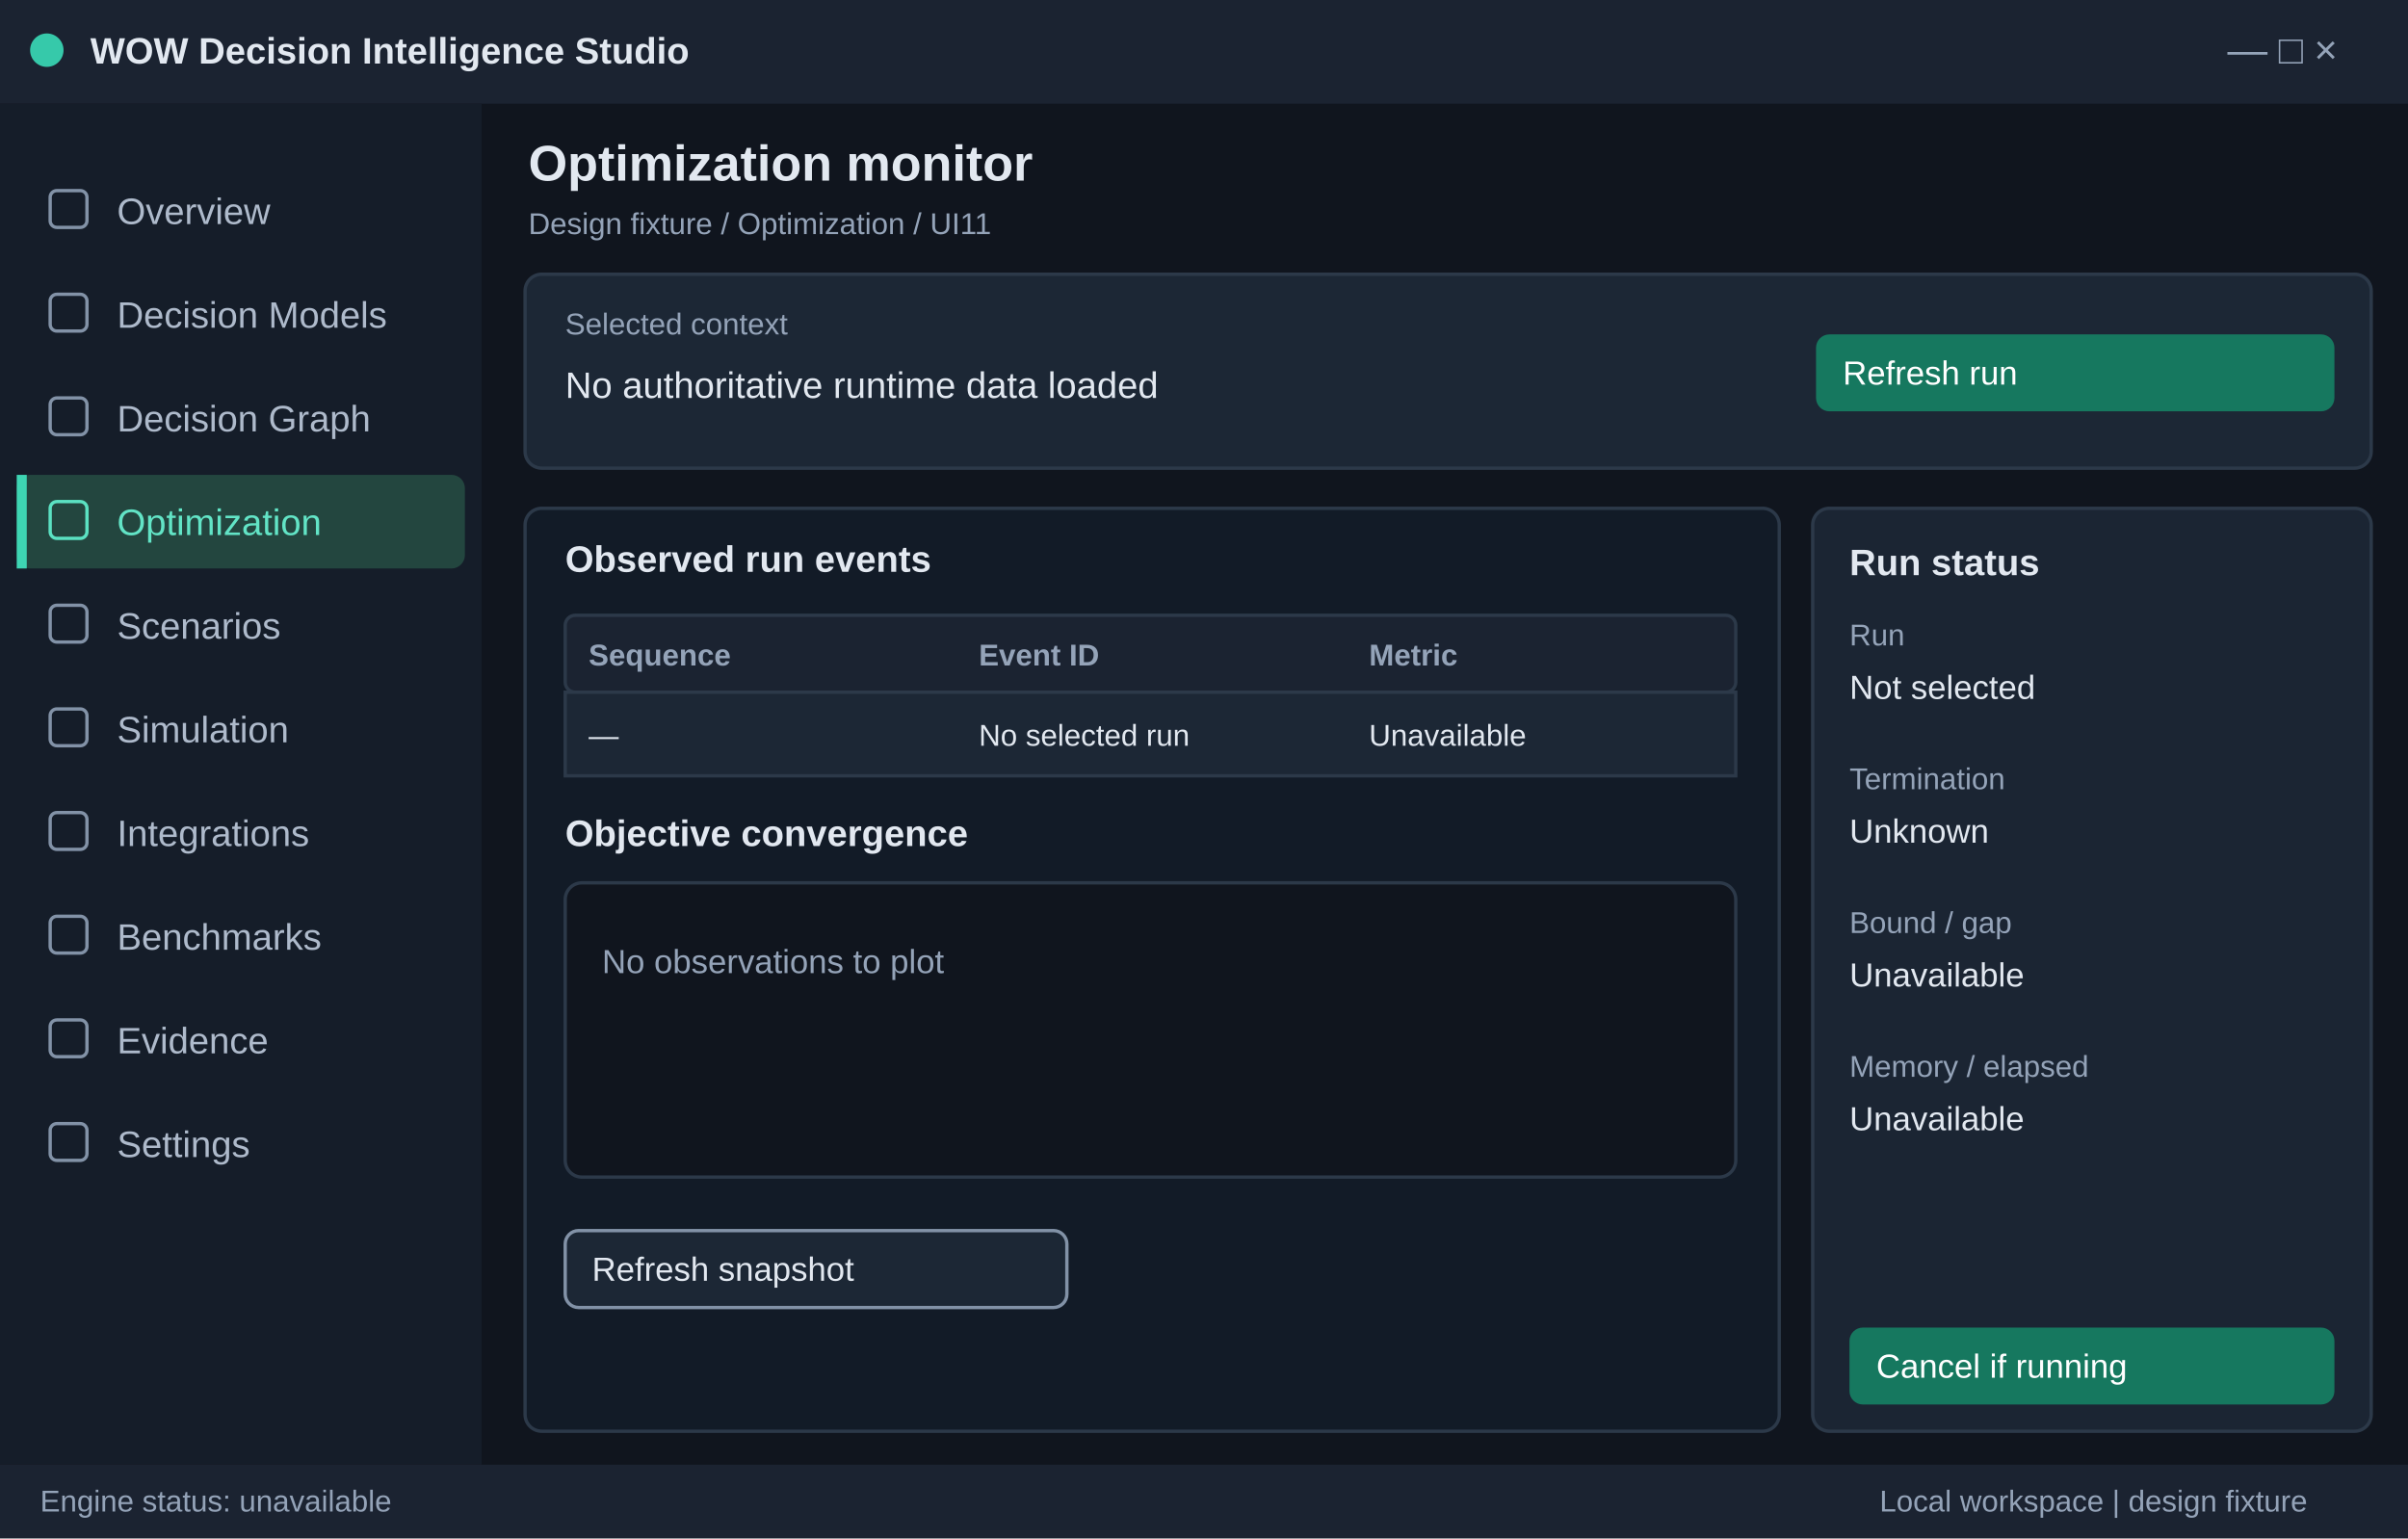
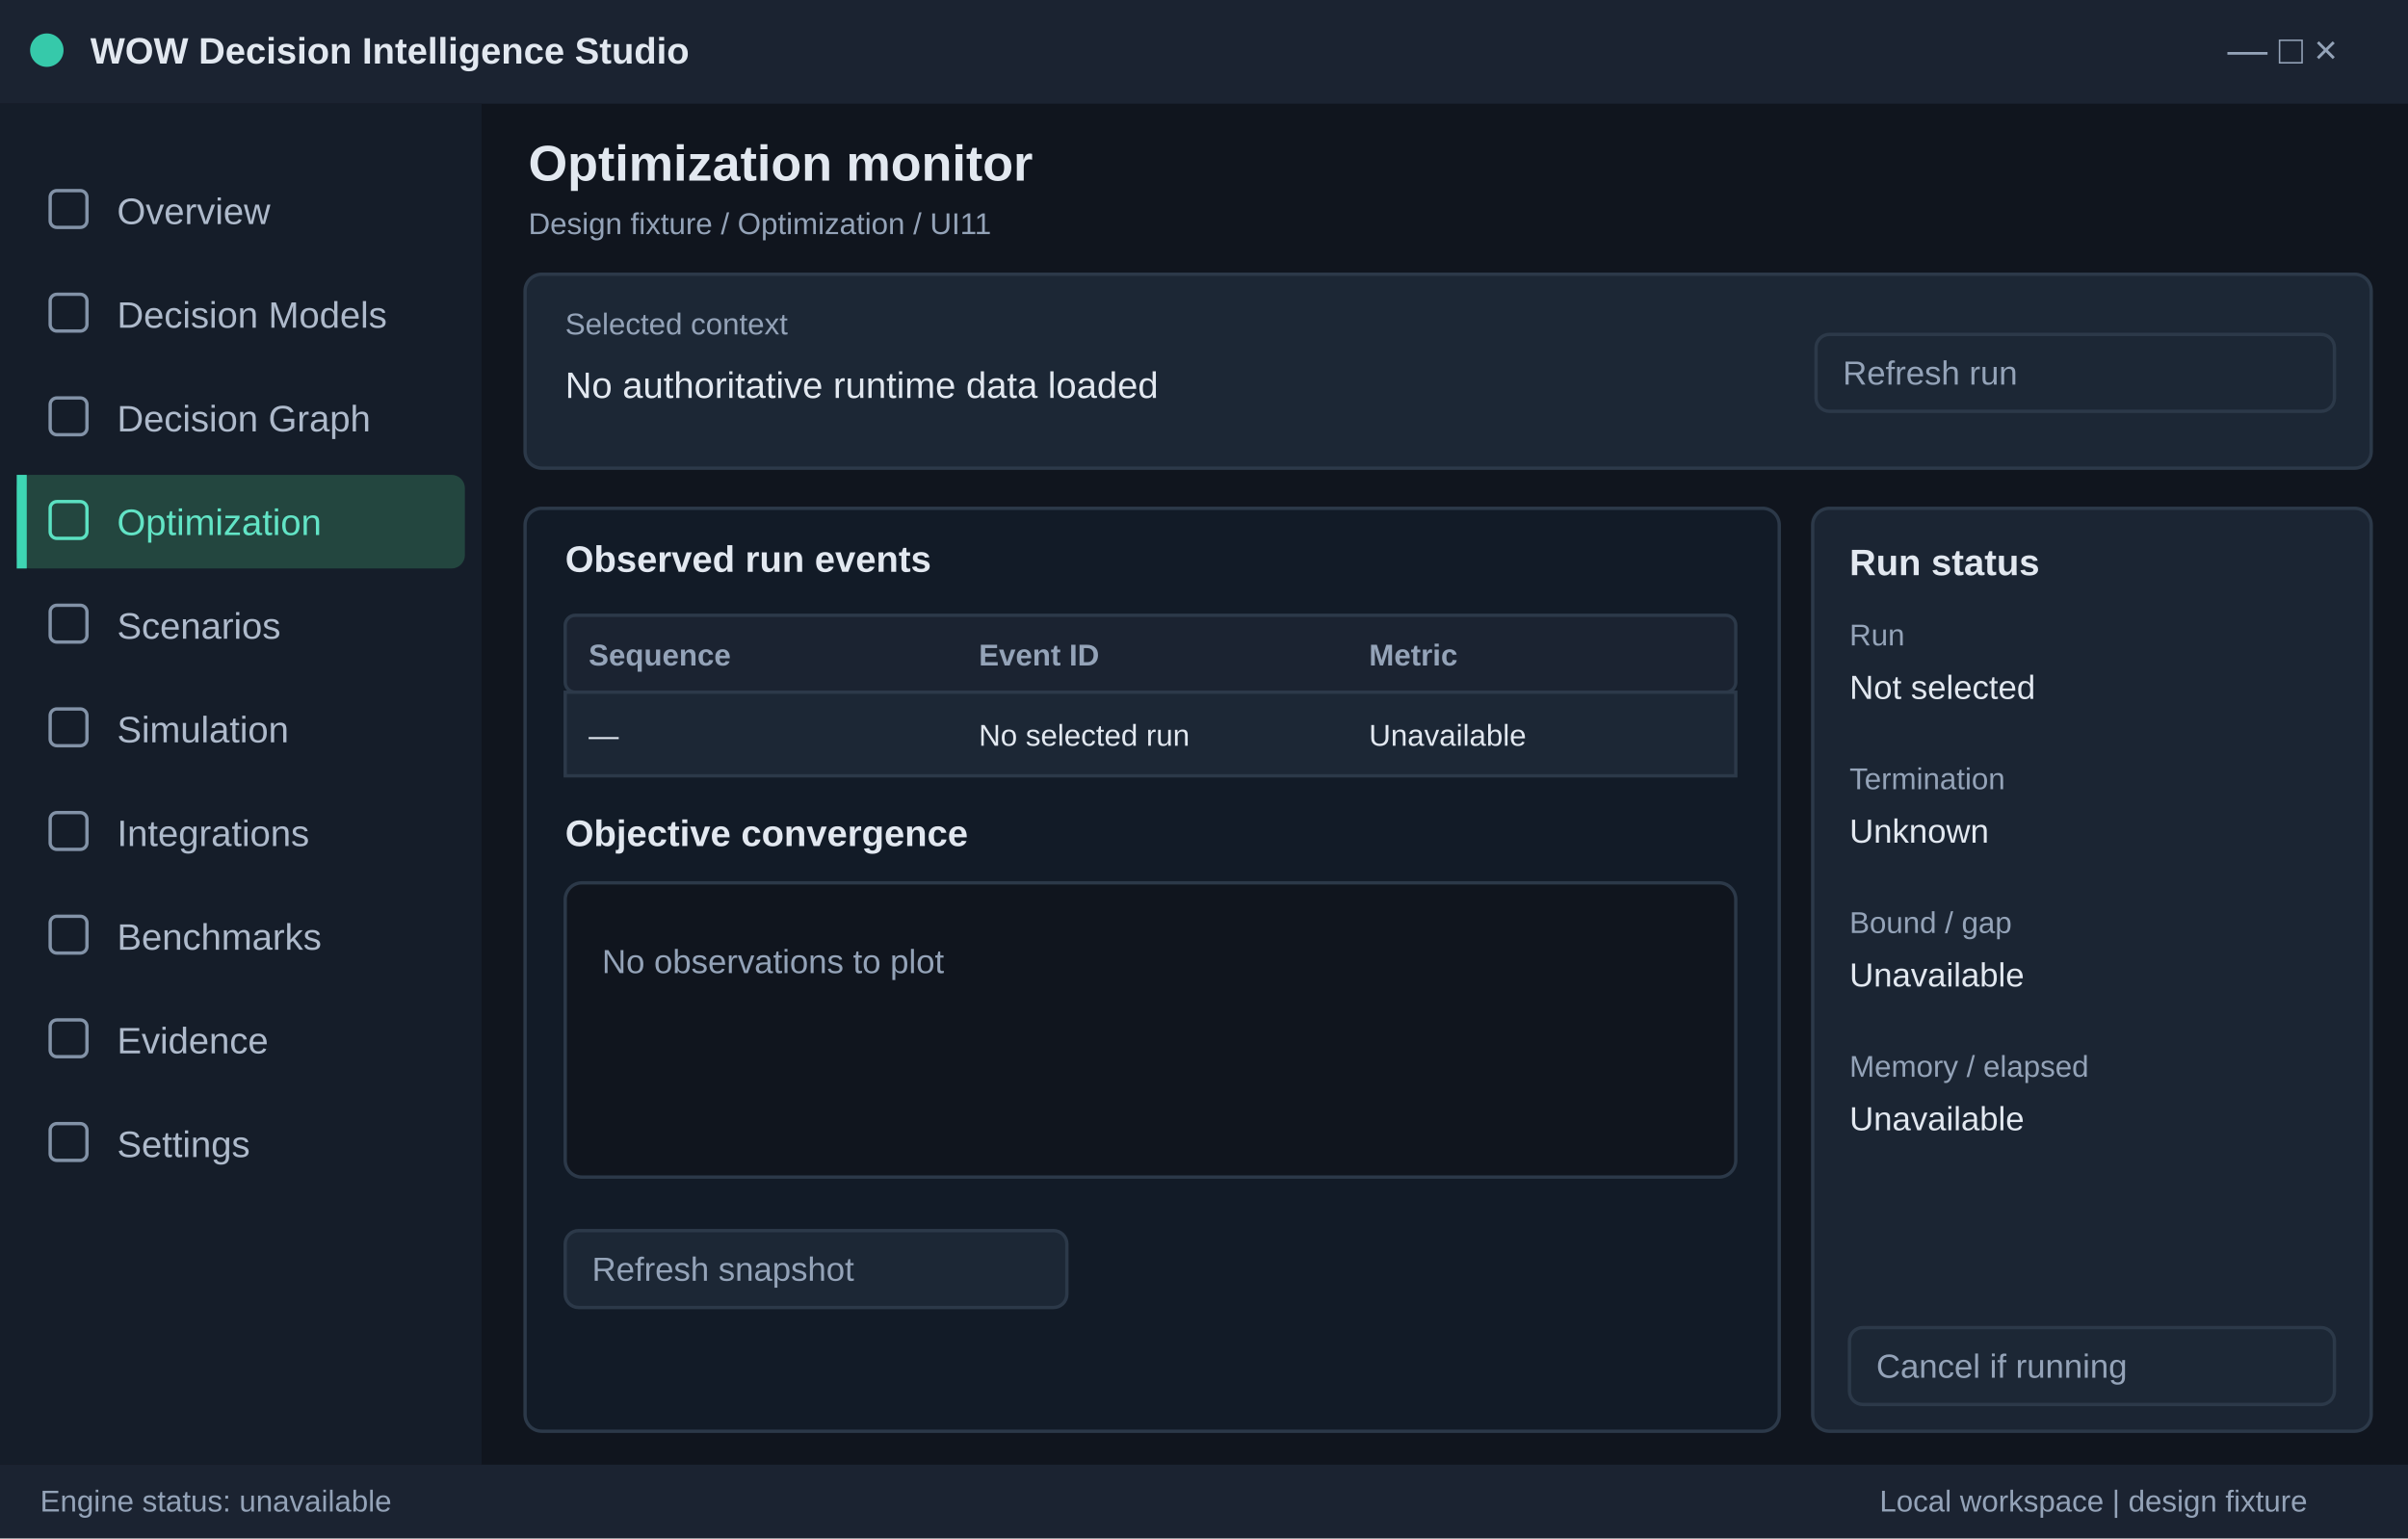
<svg xmlns="http://www.w3.org/2000/svg" viewBox="0 0 720 460" width="720" height="460" font-family="Segoe UI, Arial, sans-serif">
  <rect width="720" height="460" fill="#10151e" />
  <rect x="0" y="0" width="720" height="31" rx="0" fill="#1b2331" />
  <circle cx="14" cy="15" r="5" fill="#36c9aa" />
  <text x="27" y="19" font-size="11" fill="#e2e8f0" font-weight="700" text-anchor="start">WOW Decision Intelligence Studio</text>
  <text x="666" y="19" font-size="12" fill="#94a3b8" font-weight="400" text-anchor="start">— □ ×</text>
  <rect x="0" y="31" width="144" height="407" rx="0" fill="#151d29" />
  <rect x="15" y="57" width="11" height="11" rx="2" fill="none" stroke="#8292a7" />
  <text x="35" y="67" font-size="11" fill="#aebacb" font-weight="400" text-anchor="start">Overview</text>
  <rect x="15" y="88" width="11" height="11" rx="2" fill="none" stroke="#8292a7" />
  <text x="35" y="98" font-size="11" fill="#aebacb" font-weight="400" text-anchor="start">Decision Models</text>
  <rect x="15" y="119" width="11" height="11" rx="2" fill="none" stroke="#8292a7" />
  <text x="35" y="129" font-size="11" fill="#aebacb" font-weight="400" text-anchor="start">Decision Graph</text>
  <rect x="5" y="142" width="134" height="28" rx="4" fill="#23463f" stroke="none" />
  <rect x="5" y="142" width="3" height="28" rx="0" fill="#3ed5b3" stroke="none" />
  <rect x="15" y="150" width="11" height="11" rx="2" fill="none" stroke="#5be1c2" />
  <text x="35" y="160" font-size="11" fill="#62e4c6" font-weight="400" text-anchor="start">Optimization</text>
  <rect x="15" y="181" width="11" height="11" rx="2" fill="none" stroke="#8292a7" />
  <text x="35" y="191" font-size="11" fill="#aebacb" font-weight="400" text-anchor="start">Scenarios</text>
  <rect x="15" y="212" width="11" height="11" rx="2" fill="none" stroke="#8292a7" />
  <text x="35" y="222" font-size="11" fill="#aebacb" font-weight="400" text-anchor="start">Simulation</text>
  <rect x="15" y="243" width="11" height="11" rx="2" fill="none" stroke="#8292a7" />
  <text x="35" y="253" font-size="11" fill="#aebacb" font-weight="400" text-anchor="start">Integrations</text>
  <rect x="15" y="274" width="11" height="11" rx="2" fill="none" stroke="#8292a7" />
  <text x="35" y="284" font-size="11" fill="#aebacb" font-weight="400" text-anchor="start">Benchmarks</text>
  <rect x="15" y="305" width="11" height="11" rx="2" fill="none" stroke="#8292a7" />
  <text x="35" y="315" font-size="11" fill="#aebacb" font-weight="400" text-anchor="start">Evidence</text>
  <rect x="15" y="336" width="11" height="11" rx="2" fill="none" stroke="#8292a7" />
  <text x="35" y="346" font-size="11" fill="#aebacb" font-weight="400" text-anchor="start">Settings</text>
  <text x="158" y="54" font-size="15" fill="#e2e8f0" font-weight="700">Optimization monitor</text>
  <text x="158" y="70" font-size="9" fill="#94a3b8" font-weight="400">Design fixture / Optimization / UI11</text>
  <rect x="157" y="82" width="552" height="58" rx="5" fill="#1c2735" stroke="#2c3949" />
  <text x="169" y="100" font-size="9" fill="#94a3b8" font-weight="400">Selected context</text>
  <text x="169" y="119" font-size="11" fill="#e2e8f0" font-weight="400">No authoritative runtime data loaded</text>
-   <rect x="543" y="100" width="155" height="23" rx="4" fill="#16785f" stroke="none" />
-   <text x="551" y="115" font-size="10" fill="#fff" font-weight="400">Refresh run</text>
+   <g data-control="Refresh run" data-enabled="false">
+     <rect x="543" y="100" width="155" height="23" rx="4" fill="#1c2735" stroke="#2c3949" />
+     <text x="551" y="115" font-size="10" fill="#94a3b8" font-weight="400">Refresh run</text>
+   </g>
  <rect x="157" y="152" width="375" height="276" rx="5" fill="#121b27" stroke="#2c3949" />
  <text x="169" y="171" font-size="11" fill="#e2e8f0" font-weight="700">Observed run events</text>
  <rect x="169" y="184" width="350" height="23" rx="3" fill="#1b2331" stroke="#2c3949" />
  <text x="176" y="199" font-size="9" fill="#94a3b8" font-weight="700">Sequence</text>
  <text x="292.667" y="199" font-size="9" fill="#94a3b8" font-weight="700">Event ID</text>
  <text x="409.333" y="199" font-size="9" fill="#94a3b8" font-weight="700">Metric</text>
  <rect x="169" y="207" width="350" height="25" rx="0" fill="#1c2735" stroke="#2c3949" />
  <text x="176" y="223" font-size="9" fill="#e2e8f0" font-weight="400">—</text>
  <text x="292.667" y="223" font-size="9" fill="#e2e8f0" font-weight="400">No selected run</text>
  <text x="409.333" y="223" font-size="9" fill="#e2e8f0" font-weight="400">Unavailable</text>
  <text x="169" y="253" font-size="11" fill="#e2e8f0" font-weight="700">Objective convergence</text>
  <rect x="169" y="264" width="350" height="88" rx="5" fill="#10151e" stroke="#2c3949" />
  <text x="180" y="291" font-size="10" fill="#94a3b8" font-weight="400">No observations to plot</text>
-   <rect x="169" y="368" width="150" height="23" rx="4" fill="#1c2735" stroke="#8292a7" />
-   <text x="177" y="383" font-size="10" fill="#e2e8f0" font-weight="400">Refresh snapshot</text>
+   <g data-control="Refresh snapshot" data-enabled="false">
+     <rect x="169" y="368" width="150" height="23" rx="4" fill="#1c2735" stroke="#2c3949" />
+     <text x="177" y="383" font-size="10" fill="#94a3b8" font-weight="400">Refresh snapshot</text>
+   </g>
  <rect x="542" y="152" width="167" height="276" rx="5" fill="#1b2533" stroke="#2c3949" />
  <text x="553" y="172" font-size="11" fill="#e2e8f0" font-weight="700">Run status</text>
  <text x="553" y="193" font-size="9" fill="#94a3b8" font-weight="400">Run</text>
  <text x="553" y="209" font-size="10" fill="#e2e8f0" font-weight="400">Not selected</text>
  <text x="553" y="236" font-size="9" fill="#94a3b8" font-weight="400">Termination</text>
  <text x="553" y="252" font-size="10" fill="#e2e8f0" font-weight="400">Unknown</text>
  <text x="553" y="279" font-size="9" fill="#94a3b8" font-weight="400">Bound / gap</text>
  <text x="553" y="295" font-size="10" fill="#e2e8f0" font-weight="400">Unavailable</text>
  <text x="553" y="322" font-size="9" fill="#94a3b8" font-weight="400">Memory / elapsed</text>
  <text x="553" y="338" font-size="10" fill="#e2e8f0" font-weight="400">Unavailable</text>
-   <rect x="553" y="397" width="145" height="23" rx="4" fill="#16785f" stroke="none" />
-   <text x="561" y="412" font-size="10" fill="#fff" font-weight="400">Cancel if running</text>
+   <g data-control="Cancel if running" data-enabled="false">
+     <rect x="553" y="397" width="145" height="23" rx="4" fill="#1c2735" stroke="#2c3949" />
+     <text x="561" y="412" font-size="10" fill="#94a3b8" font-weight="400">Cancel if running</text>
+   </g>
  <rect x="0" y="438" width="720" height="22" rx="0" fill="#1b2331" stroke="none" />
  <text x="12" y="452" font-size="9" fill="#94a3b8" font-weight="400">Engine status: unavailable</text>
  <text x="562" y="452" font-size="9" fill="#94a3b8" font-weight="400">Local workspace | design fixture</text>
</svg>
